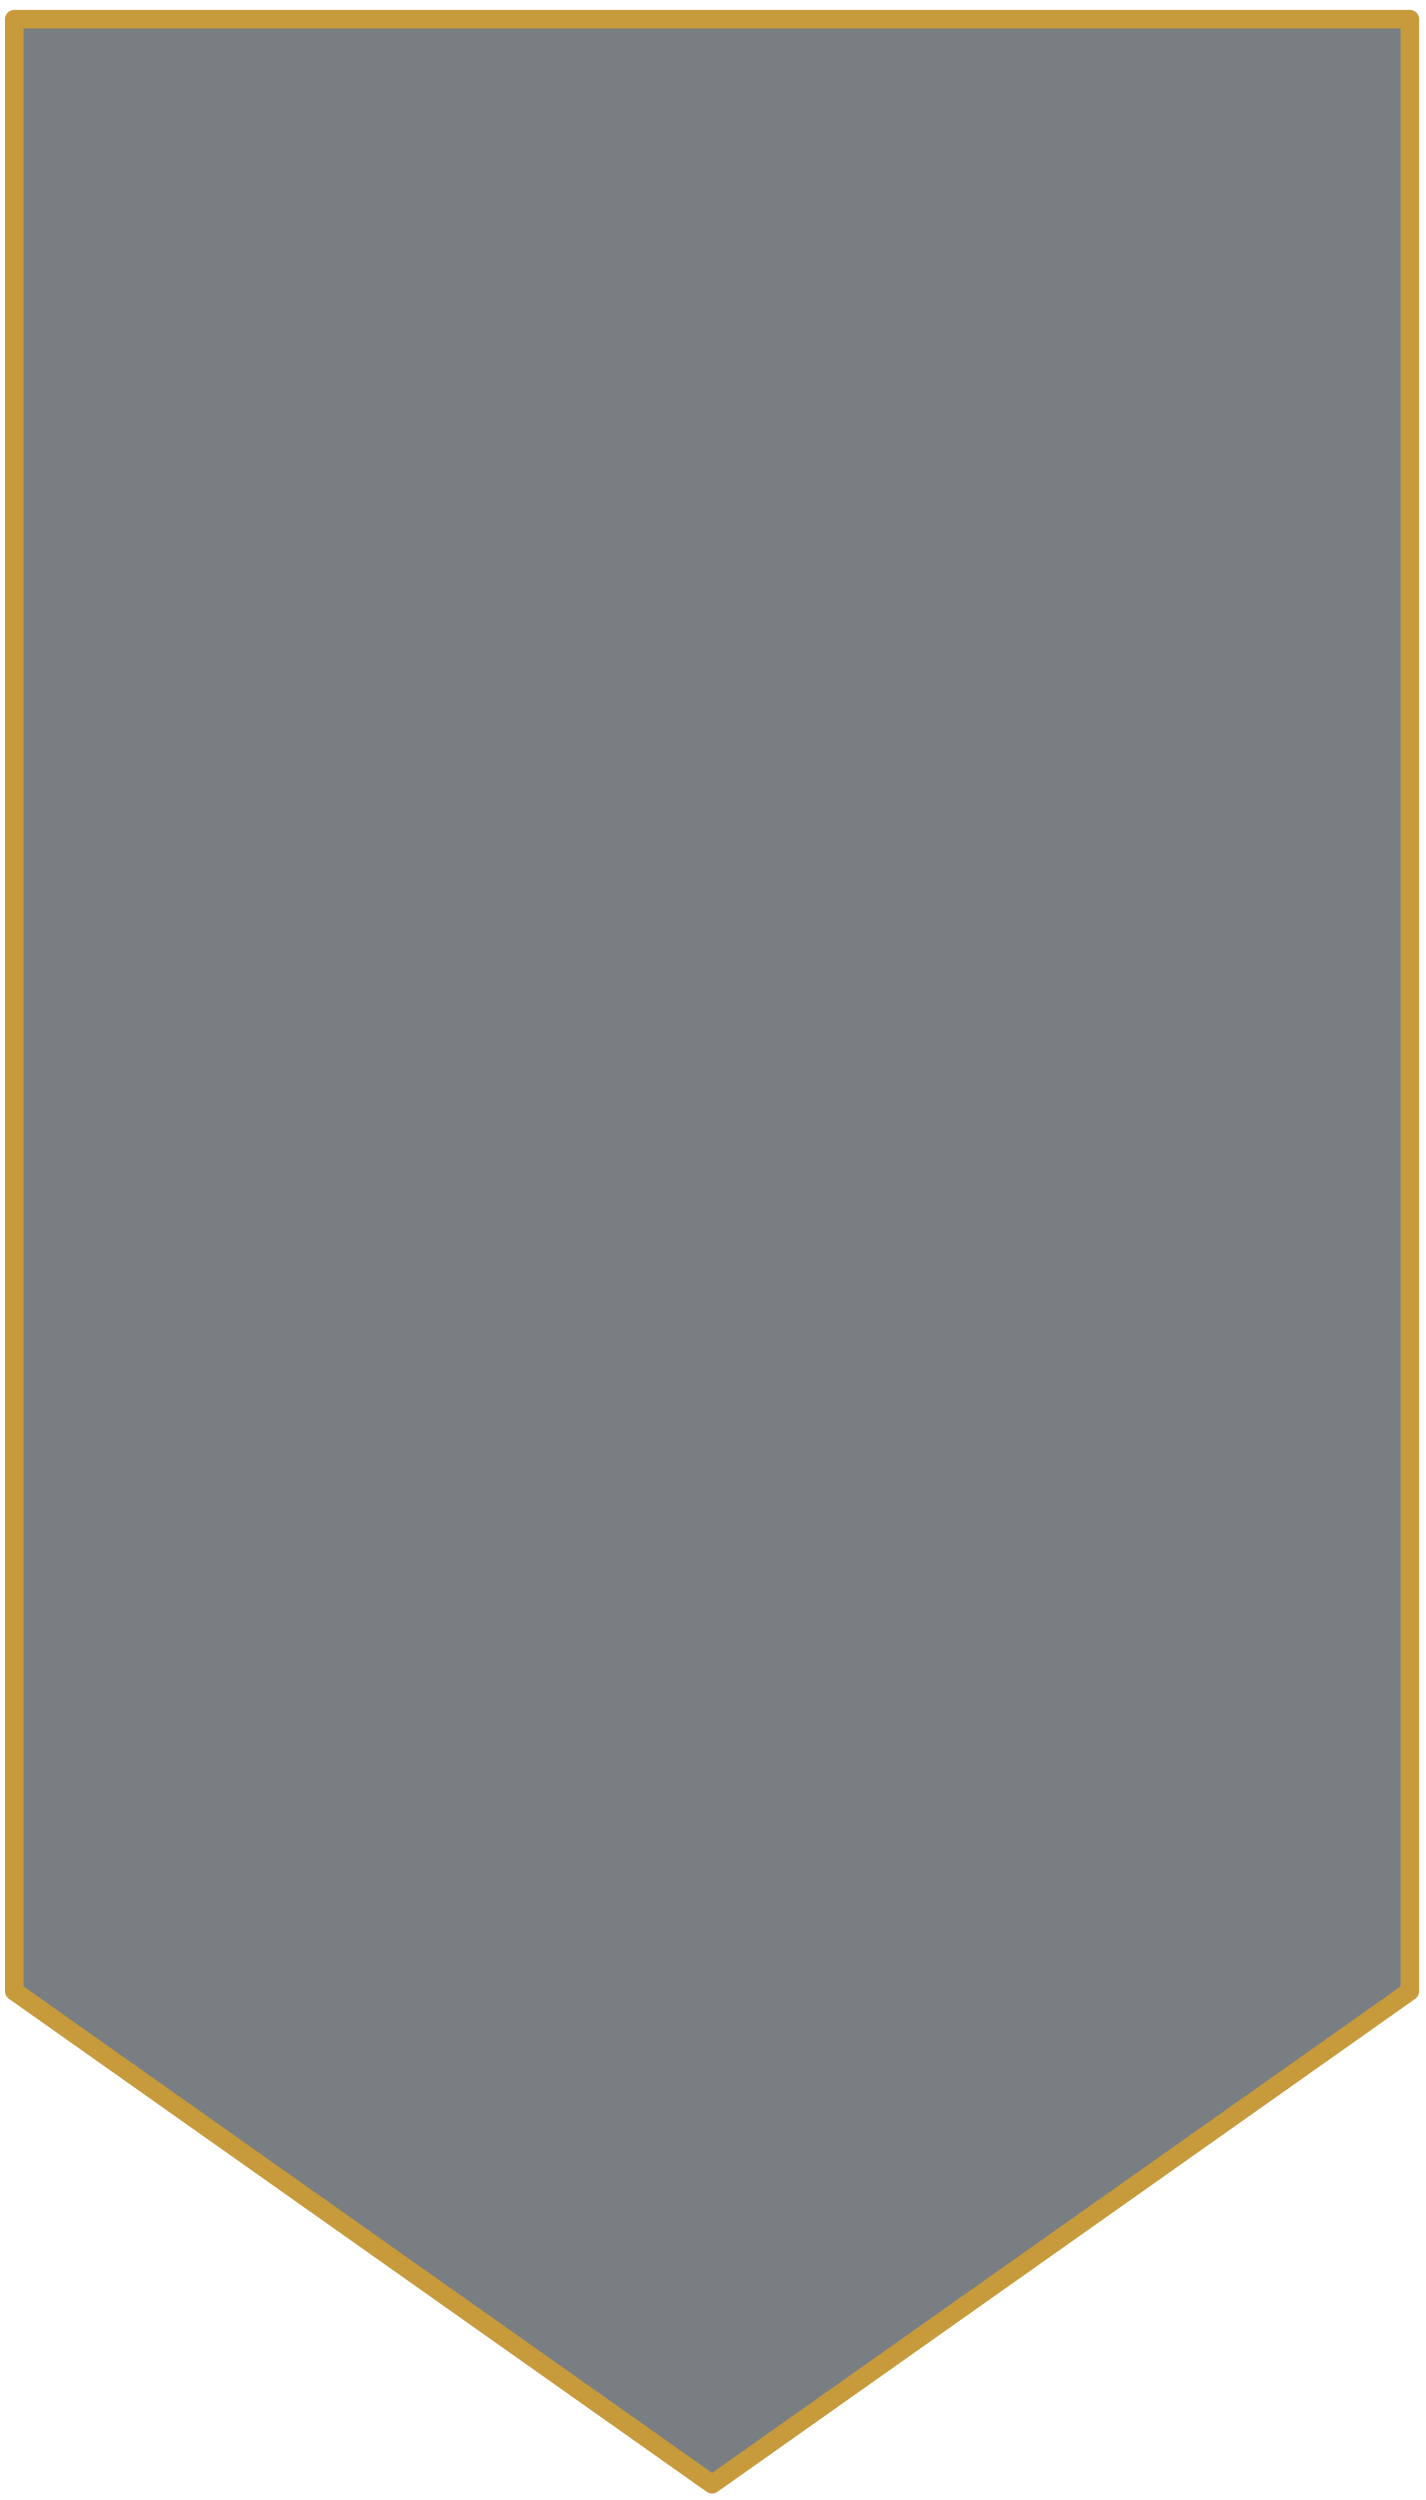
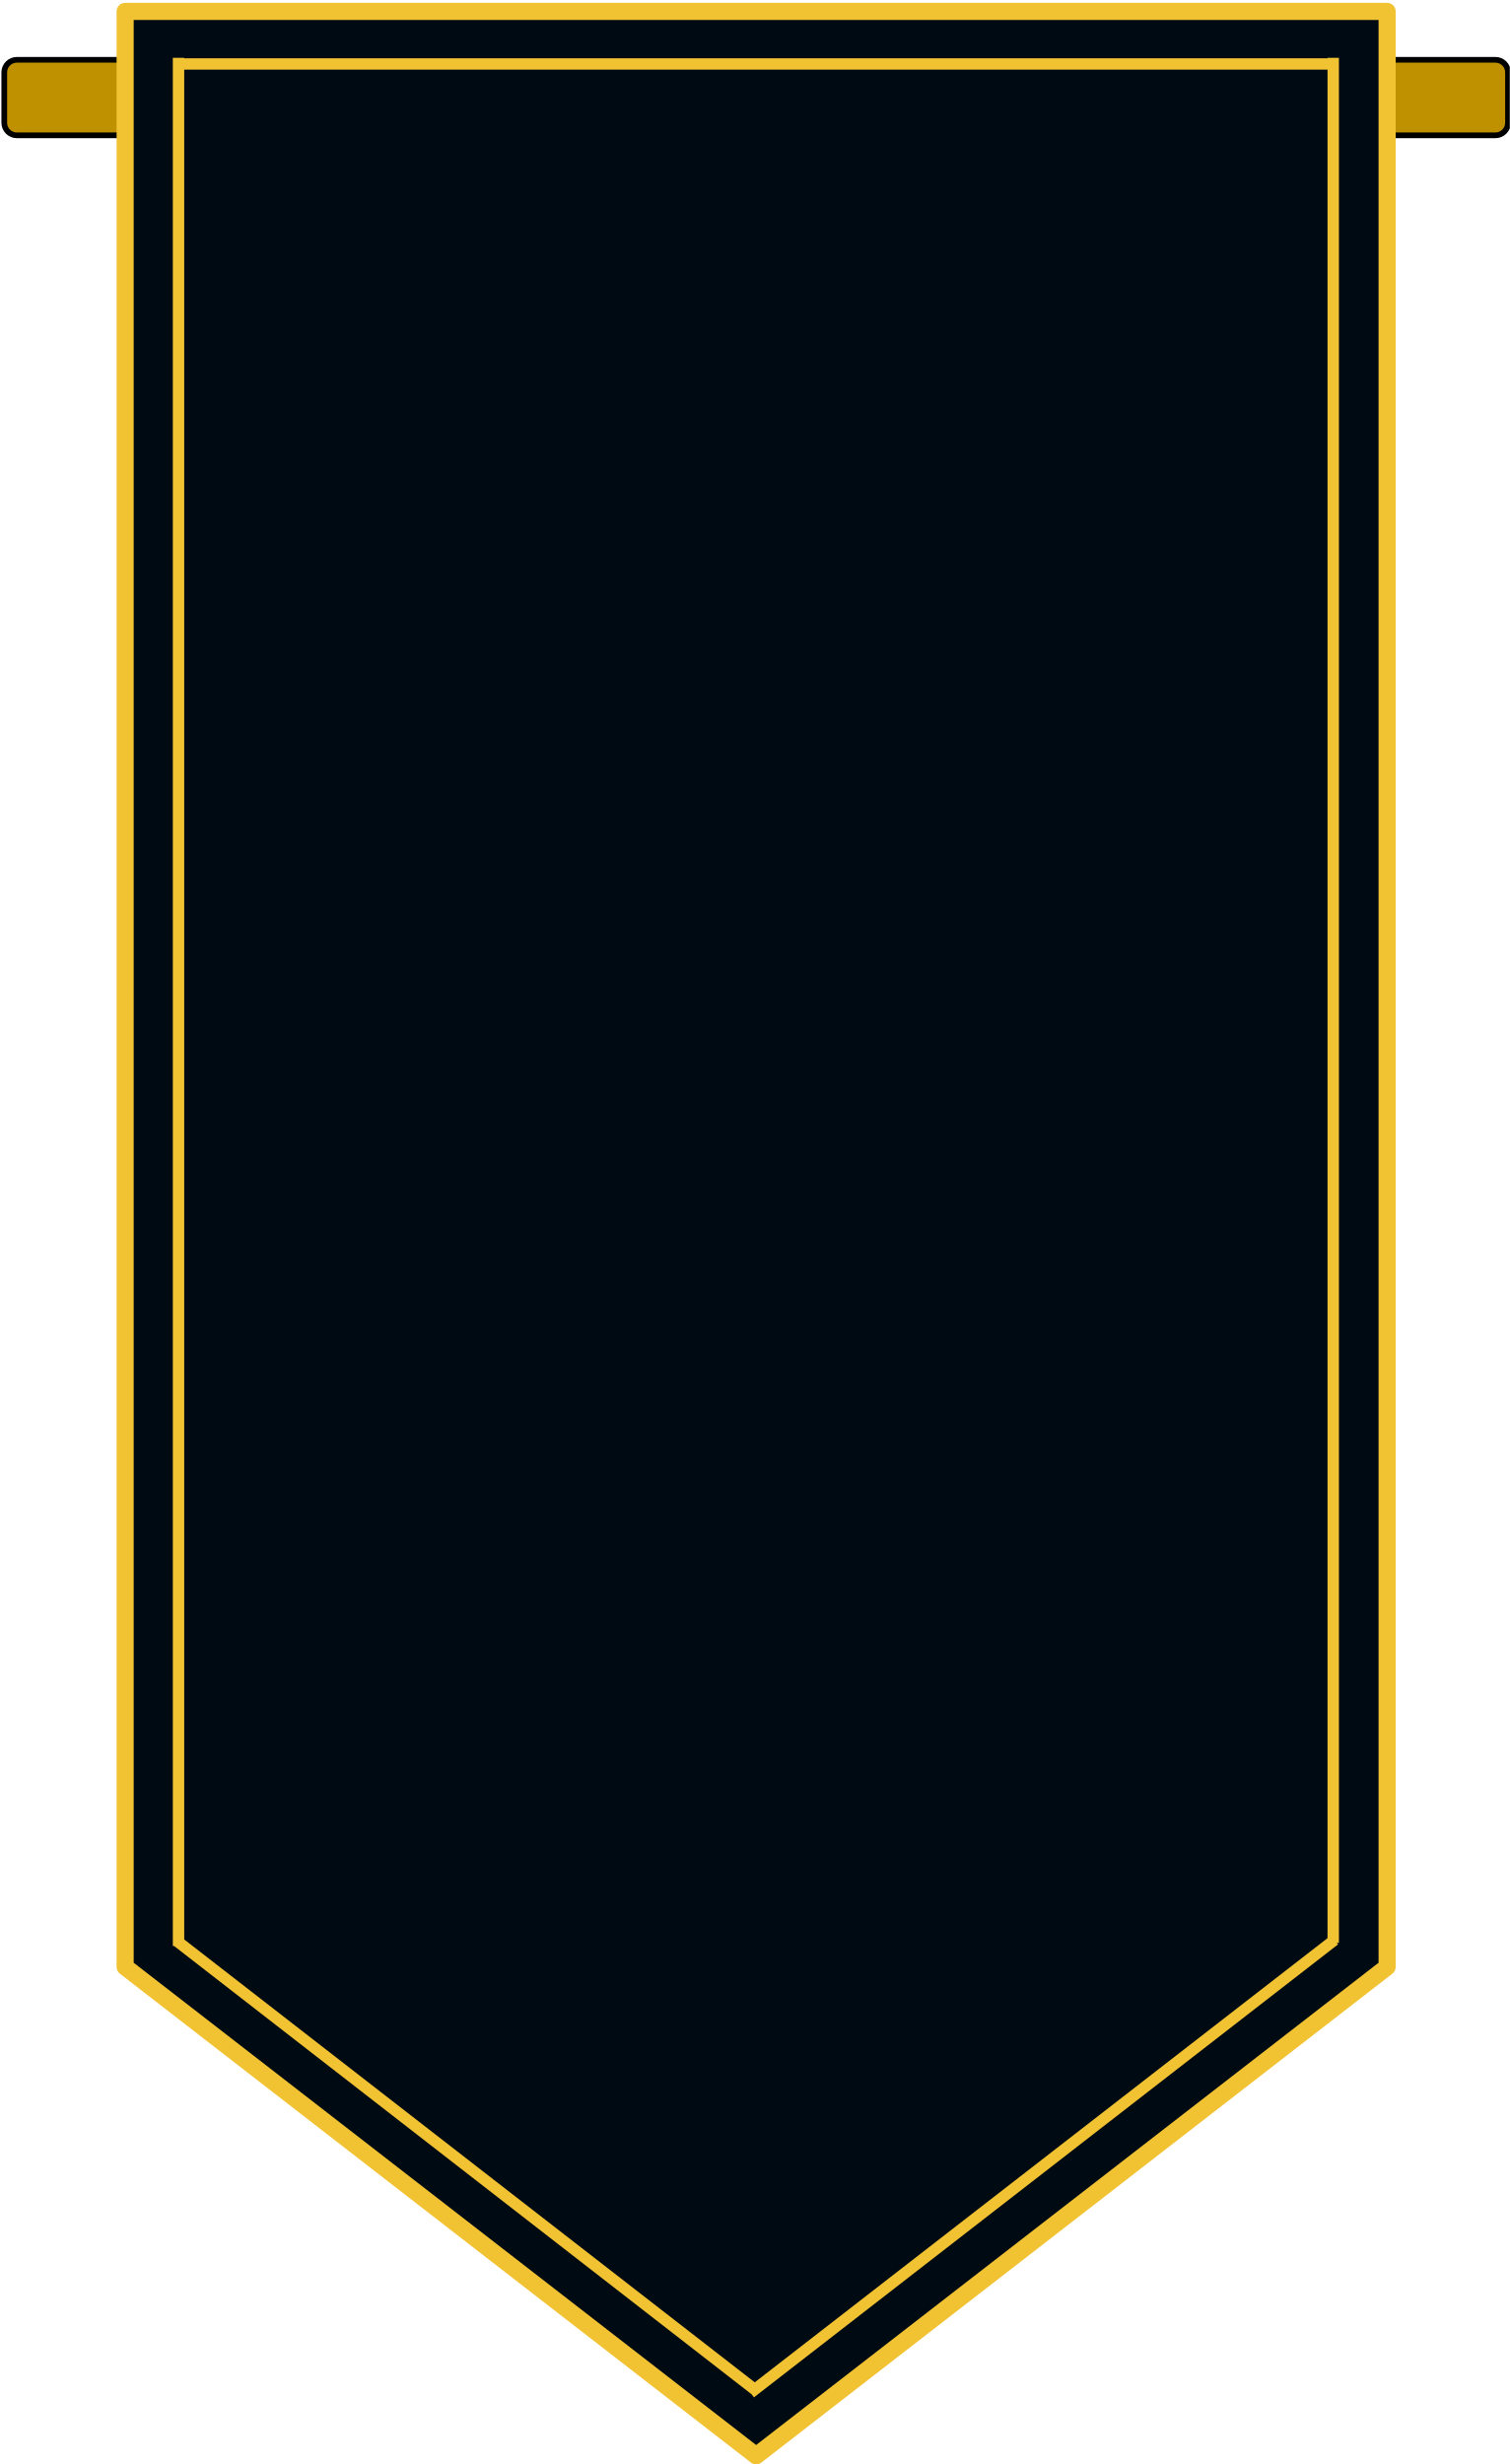
- <svg xmlns="http://www.w3.org/2000/svg" version="1.1" viewBox="0.0 0.0 153.73 269.546" fill="none" stroke="none" stroke-linecap="square" stroke-miterlimit="10">
+ <svg xmlns="http://www.w3.org/2000/svg" version="1.1" viewBox="0.0 0.0 265.0 432.501" fill="none" stroke="none" stroke-linecap="square" stroke-miterlimit="10">
  <clipPath id="p.0">
-     <path d="m0 0l153.73 0l0 269.546l-153.73 0l0 -269.546z" clip-rule="nonzero" />
+     <path d="m0 0l265.0 0l0 432.501l-265.0 0l0 -432.501z" clip-rule="nonzero" />
  </clipPath>
  <g clip-path="url(#p.0)">
-     <path fill="#000000" fill-opacity="0.0" d="m0 0l153.73 0l0 269.546l-153.73 0z" fill-rule="evenodd" />
-     <path fill="#000a13" fill-opacity="0.527" d="m1.539 2.066l150.47 0l0 212.626l-75.235 53.156l-75.235 -53.156z" fill-rule="evenodd" />
-     <path stroke="#c79a3c" stroke-width="2.0" stroke-linejoin="round" stroke-linecap="butt" d="m1.539 2.066l150.47 0l0 212.626l-75.235 53.156l-75.235 -53.156z" fill-rule="evenodd" />
+     <path fill="#000000" fill-opacity="0.0" d="m0 0l265.0 0l0 432.501l-265.0 0z" fill-rule="evenodd" />
+     <path fill="#bf9000" d="m0.749 12.706l0 0c0 -1.221 0.989 -2.21 2.21 -2.21l259.517 0c0.586 0 1.148 0.233 1.563 0.647c0.414 0.414 0.647 0.977 0.647 1.563l0 8.84c0 1.221 -0.989 2.21 -2.21 2.21l-259.517 0l0 0c-1.221 0 -2.21 -0.989 -2.21 -2.21z" fill-rule="evenodd" />
+     <path stroke="#000000" stroke-width="1.0" stroke-linejoin="round" stroke-linecap="butt" d="m0.749 12.706l0 0c0 -1.221 0.989 -2.21 2.21 -2.21l259.517 0c0.586 0 1.148 0.233 1.563 0.647c0.414 0.414 0.647 0.977 0.647 1.563l0 8.84c0 1.221 -0.989 2.21 -2.21 2.21l-259.517 0l0 0c-1.221 0 -2.21 -0.989 -2.21 -2.21z" fill-rule="evenodd" />
+     <path fill="#000a13" d="m21.966 2.001l221.503 0l0 343.25l-110.752 85.812l-110.752 -85.812z" fill-rule="evenodd" />
+     <path stroke="#f1c232" stroke-width="3.0" stroke-linejoin="round" stroke-linecap="butt" d="m21.966 2.001l221.503 0l0 343.25l-110.752 85.812l-110.752 -85.812z" fill-rule="evenodd" />
+     <path fill="#000000" fill-opacity="0.0" d="m31.334 10.146l0 331.417" fill-rule="evenodd" />
+     <path stroke="#f1c232" stroke-width="2.0" stroke-linejoin="round" stroke-linecap="butt" d="m31.334 10.146l0 331.417" fill-rule="evenodd" />
+     <path fill="#000000" fill-opacity="0.0" d="m31.142 340.769l101.33 78.656" fill-rule="evenodd" />
+     <path stroke="#f1c232" stroke-width="2.0" stroke-linejoin="round" stroke-linecap="butt" d="m31.142 340.769l101.33 78.656" fill-rule="evenodd" />
+     <path fill="#000000" fill-opacity="0.0" d="m234.249 340.501l-102.527 79.511" fill-rule="evenodd" />
+     <path stroke="#f1c232" stroke-width="2.0" stroke-linejoin="round" stroke-linecap="butt" d="m234.249 340.501l-102.527 79.511" fill-rule="evenodd" />
+     <path fill="#000000" fill-opacity="0.0" d="m234.008 10.146l0 330.87" fill-rule="evenodd" />
+     <path stroke="#f1c232" stroke-width="2.0" stroke-linejoin="round" stroke-linecap="butt" d="m234.008 10.146l0 330.87" fill-rule="evenodd" />
+     <path fill="#000000" fill-opacity="0.0" d="m31.334 11.23l201.976 0" fill-rule="evenodd" />
+     <path stroke="#f1c232" stroke-width="2.0" stroke-linejoin="round" stroke-linecap="butt" d="m31.334 11.23l201.976 0" fill-rule="evenodd" />
  </g>
</svg>
